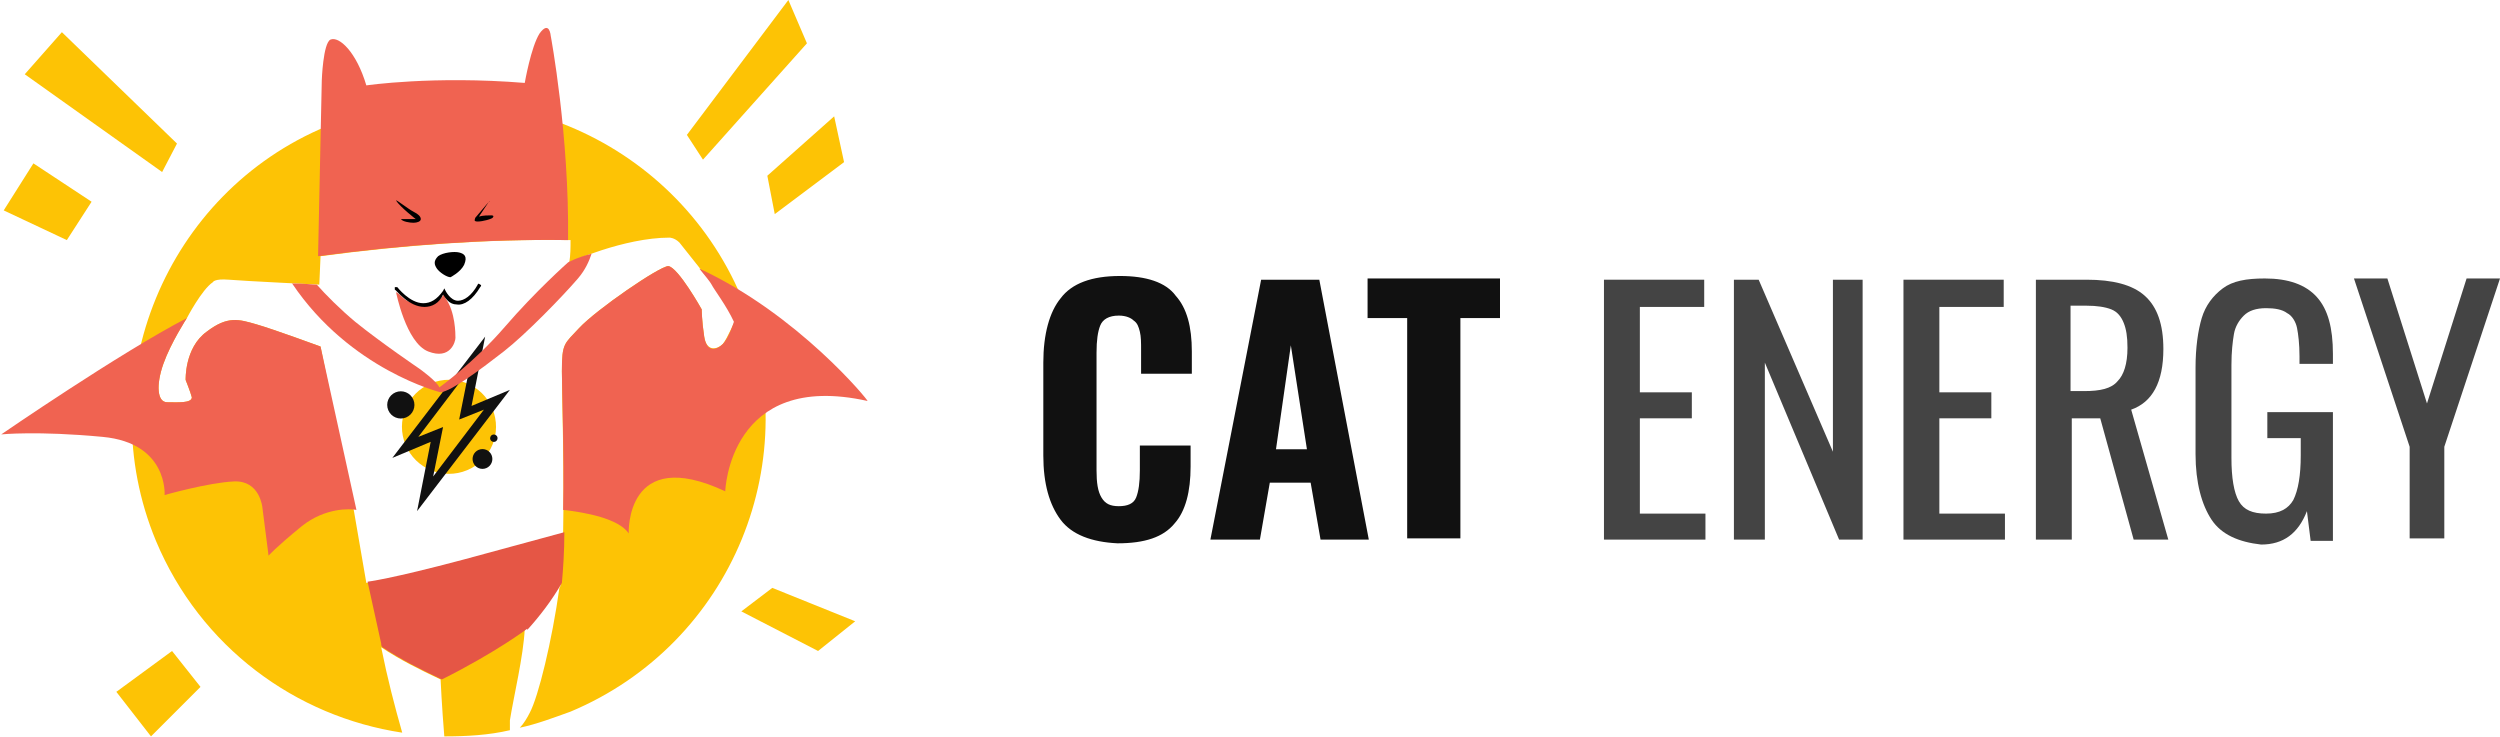
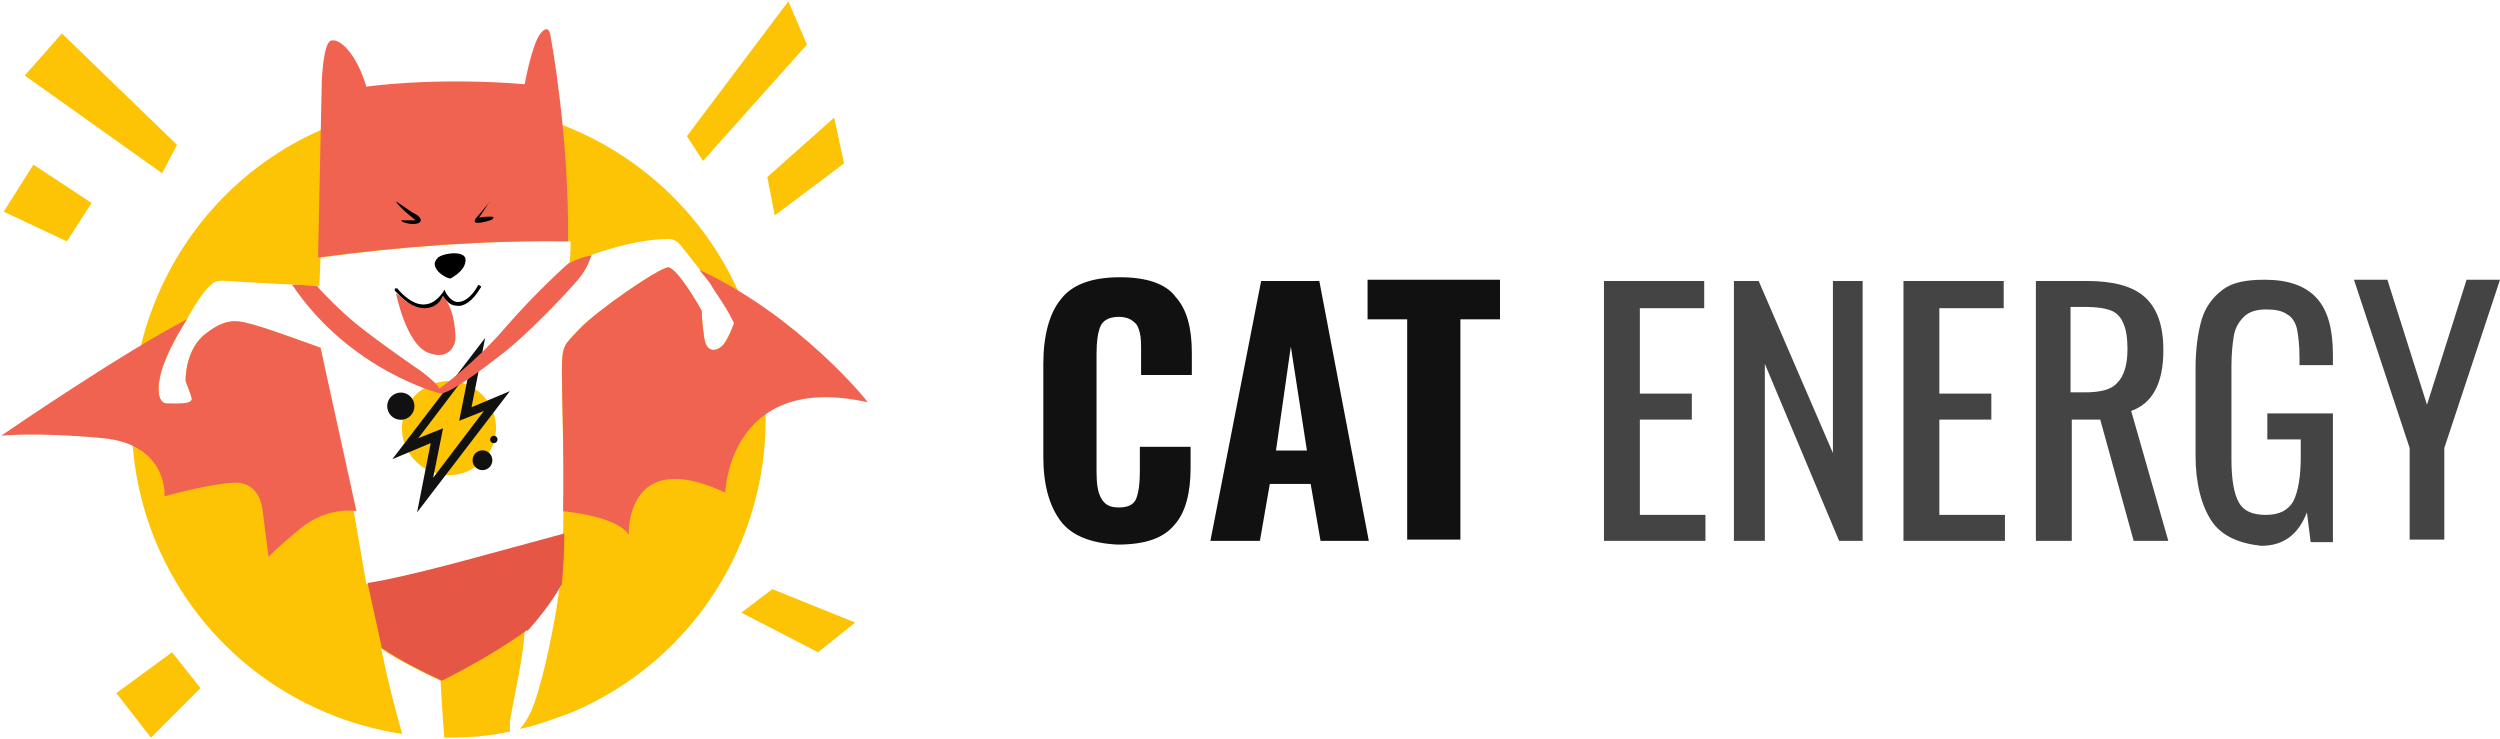
- <svg xmlns="http://www.w3.org/2000/svg" version="1.1" id="Layer_1" x="0px" y="0px" viewBox="0 0 202 59.5" style="enable-background:new 0 0 202 59.5;" xml:space="preserve">
-   <style type="text/css">
-     .st0 {
-       fill: #FDC305;
-     }
-     .st1 {
-       fill: #F06351;
-     }
-     .st2 {
-       fill: #E55645;
-     }
-     .st3 {
-       fill: #111111;
-     }
-     .st4 {
-       fill: #444444;
-     }
-   </style>
-   <path class="st0" d="M59.9,24c-5.5-13-20.5-19.2-33.5-13.8S7.2,30.7,12.6,43.7c3.6,8.6,11.3,14.2,19.9,15.5   c-0.6-2.1-1.2-4.4-1.7-6.9c1.5,1,3.1,1.8,4.8,2.6c0,0,0,0,0,0c0,0,0.1,2.2,0.3,4.6c1.8,0,3.6-0.1,5.3-0.5c0-0.2,0-0.4,0-0.8   c0.3-1.9,1.1-5.2,1.2-7.4c1.1-1.1,2.1-2.3,2.9-3.7c0,0,0,0,0,0c0,0.1,0,0.3-0.1,0.4c-0.6,4.3-1.7,8.8-2.4,10.1   c-0.2,0.4-0.5,0.9-0.8,1.2c1.4-0.3,2.7-0.8,4.1-1.3C59.2,52,65.3,37,59.9,24z M58.4,27.8c-0.4,0.4-1.3,0.7-1.5-0.6S56.7,25,56.7,25   s-1.9-3.4-2.7-3.5c-0.7,0-5.8,3.5-7.2,5c-1.2,1.3-1.4,1.2-1.4,3.5c0,1.7,0.2,8.2,0.1,13.1v0v0c0,0-2.2,0.6-8.1,2.2   c-6,1.6-7.8,1.8-7.8,1.8l-1-5.8c0,0,0,0,0,0c0,0,0,0,0,0c0,0,0,0,0,0c0,0,0,0,0,0c0,0,0,0,0,0c0,0,0,0,0,0L25.9,28   c0,0-3.8-1.4-5.2-1.8c-1.4-0.4-2.3-0.7-4,0.6c-1.8,1.3-1.7,3.9-1.7,3.9s0.4,1,0.5,1.4c0,0.5-1.2,0.4-2,0.4s-0.9-1.4-0.3-3.1   c0.6-1.7,1.9-3.7,1.9-3.7s1.2-2.3,2.1-2.9c0,0,0.1-0.3,1.3-0.2c1.1,0.1,7.3,0.4,7.3,0.4l0.1-2.3c6.7-0.9,13.5-1.4,20.2-1.3   c0,0.6,0,1.2-0.1,1.8c0,0,4.4-2,8.1-2c0,0,0.4,0,0.8,0.4c0.3,0.4,2.4,3,2.7,3.4c0.2,0.4,1.2,1.7,1.8,3C59.3,26,58.8,27.3,58.4,27.8z   " />
-   <path class="st1" d="M56.5,21.7c0.5,0.6,0.9,1.1,1,1.3c0.2,0.4,1.2,1.7,1.8,3c0,0-0.4,1.3-0.9,1.8s-1.3,0.7-1.5-0.6S56.7,25,56.7,25   s-1.9-3.4-2.7-3.5c-0.7,0-5.8,3.5-7.2,5c-1.2,1.3-1.4,1.2-1.4,3.5c0,1.5,0.2,6.6,0.1,11.2c1.8,0.2,4.5,0.7,5.3,1.9   c0,0-0.3-7.2,7.8-3.4c0,0,0.3-9.8,11.5-7.3C70.2,32.4,64.5,25.4,56.5,21.7z" />
-   <path class="st1" d="M45.9,19.4c0.1-8.5-1.4-16.5-1.4-16.5s-0.1-1.3-0.9-0.2c-0.7,1.1-1.2,4-1.2,4C35,6.1,29.6,6.9,29.6,6.9   c-0.8-2.7-2.2-4-2.9-3.7C26.1,3.5,26,6.5,26,6.5l-0.3,14.2C32.4,19.8,39.2,19.3,45.9,19.4z" />
-   <path class="st2" d="M45.4,47.1c0.1-1.1,0.2-2.5,0.2-4.1c0,0-2.2,0.6-8.1,2.2c-6,1.6-7.8,1.8-7.8,1.8l1.1,5c0,0.1,0,0.2,0.1,0.3   c1.5,1,3.1,1.8,4.8,2.6c4.4-2.2,6.9-4.1,6.9-4.1c0,0,0,0,0,0.1C43.6,49.8,44.6,48.5,45.4,47.1z" />
-   <path d="M32,16.2c0-0.1,1,0.7,1.4,0.9c0.4,0.2,0.6,0.4,0.6,0.6c0,0.2-0.3,0.3-0.6,0.3s-0.9-0.1-1-0.3c0,0,0.6,0,0.9,0h0.3   C33.7,17.8,32.3,16.7,32,16.2z" />
-   <path d="M39.5,16.3c0,0-1.1,1.3-1.1,1.3c0,0.1-0.2,0.3,0.2,0.3c0.4,0,1.1-0.2,1.2-0.3c0.1-0.1,0.1-0.2-0.1-0.2c-0.2,0-0.7,0-1,0.1   L39.5,16.3C39.6,16.3,39.6,16.2,39.5,16.3z" />
-   <path d="M36.4,22.4c0,0,0.8-0.4,1.1-1c0.3-0.7,0-0.9-0.4-1s-1.3,0-1.7,0.3c-0.4,0.4-0.3,0.7-0.1,1C35.5,22,36.1,22.4,36.4,22.4z" />
-   <path class="st1" d="M35.9,23.7c0,0-0.2,0.4-0.5,0.6c-0.2,0.2-0.6,0.4-1,0.4c-0.6,0-1.1-0.2-1.5-0.4c-0.2-0.1-0.4-0.3-0.5-0.4   c-0.2-0.2-0.4-0.3-0.4-0.3s0.8,4.1,2.6,4.8c1.8,0.7,2.2-0.8,2.2-1.1c0-0.3,0-2.1-0.8-3.2C36.1,23.6,36,23.8,35.9,23.7z" />
-   <g>
-     <path d="M34.3,24.8C34.3,24.8,34.3,24.8,34.3,24.8c-1.3,0-2.3-1.4-2.4-1.4c0-0.1,0-0.2,0-0.2c0.1,0,0.2,0,0.2,0c0,0,1,1.3,2.1,1.3     c0,0,0,0,0,0c0.6,0,1.1-0.3,1.6-1l0.1-0.2l0.1,0.2c0,0,0.4,0.8,1,0.8c0.5,0,1.1-0.4,1.6-1.3c0-0.1,0.1-0.1,0.2,0     c0.1,0,0.1,0.1,0,0.2c-0.6,1-1.3,1.5-1.9,1.4c-0.6,0-0.9-0.5-1.1-0.8C35.5,24.5,34.9,24.8,34.3,24.8z" />
-   </g>
-   <ellipse transform="matrix(0.9227 -0.3855 0.3855 0.9227 -10.5155 16.6462)" class="st0" cx="36.3" cy="34.5" rx="3.8" ry="3.8" />
-   <path class="st3" d="M41.2,31.5l-3.1,1.3l1.1-5.6l-7.5,9.8l3.1-1.3l-1.1,5.6L41.2,31.5z M33.8,35.3l4.1-5.4l-0.8,4l2-0.8L35,38.5   l0.8-4L33.8,35.3z" />
-   <ellipse transform="matrix(0.9227 -0.3855 0.3855 0.9227 -10.1149 15.0347)" class="st3" cx="32.4" cy="32.7" rx="1.1" ry="1.1" />
-   <ellipse transform="matrix(0.9227 -0.3855 0.3855 0.9227 -11.304 17.8881)" class="st3" cx="39" cy="37.1" rx="0.8" ry="0.8" />
-   <ellipse transform="matrix(0.9227 -0.3855 0.3855 0.9227 -10.5603 18.1253)" class="st3" cx="39.9" cy="35.4" rx="0.3" ry="0.3" />
-   <path class="st1" d="M45.9,21.2c0,0-2.6,2.3-5.1,5.2s-5.3,4.9-5.3,4.9c-0.2-0.5-1.6-1.5-1.6-1.5s-3.1-2.1-5.2-3.8   c-1.2-1-2.4-2.2-3.1-3c-0.3,0-1.1-0.1-2-0.1c4.7,7,12,8.8,12,8.8c0.9-0.1,3.3-1.9,5.1-3.3c1.8-1.4,4.8-4.5,6-5.9   c0.6-0.7,0.9-1.4,1.1-2C46.6,20.8,45.9,21.2,45.9,21.2z" />
-   <polygon class="st0" points="65.2,3.5 56.8,12.9 55.5,10.9 63.7,0 " />
-   <polygon class="st0" points="62.6,17.3 68.2,13.1 67.4,9.4 62,14.2 " />
-   <polygon class="st0" points="59.9,49.4 66.1,52.6 69.1,50.2 62.4,47.5 " />
-   <polygon class="st0" points="2,6 5,2.6 14.3,11.6 13.1,13.9 " />
-   <polygon class="st0" points="7.4,16.3 2.7,13.2 0.3,17 5.4,19.4 " />
-   <polygon class="st0" points="13.9,52.6 9.4,55.9 12.2,59.5 16.2,55.5 " />
-   <path class="st1" d="M25.9,28c0,0-3.8-1.4-5.2-1.8c-1.4-0.4-2.3-0.7-4,0.6c-1.8,1.3-1.7,3.9-1.7,3.9s0.4,1,0.5,1.4   c0,0.5-1.2,0.4-2,0.4s-0.9-1.4-0.3-3.1c0.6-1.7,1.9-3.7,1.9-3.7c-5.4,2.8-15,9.4-15,9.4s2.9-0.3,8.2,0.2c5.3,0.5,5,4.7,5,4.7   s3.5-1,5.6-1.1c2.1-0.1,2.3,2.1,2.3,2.1l0.5,3.9c0,0,0.5-0.6,2.7-2.4c1.9-1.5,3.9-1.4,4.4-1.3c0,0,0,0,0,0L25.9,28z" />
-   <g>
-     <path class="st3" d="M85.7,42c-0.9-1.2-1.4-2.9-1.4-5.2v-7.5c0-2.3,0.5-4.1,1.4-5.2c0.9-1.2,2.5-1.8,4.8-1.8c2.1,0,3.7,0.5,4.5,1.6     c0.9,1,1.3,2.5,1.3,4.5v1.8h-4.1v-1.9c0-0.6,0-1.1-0.1-1.5c-0.1-0.4-0.2-0.7-0.5-0.9c-0.2-0.2-0.6-0.4-1.2-0.4     c-0.8,0-1.3,0.3-1.5,0.8c-0.2,0.5-0.3,1.2-0.3,2.2v9.5c0,1,0.1,1.7,0.4,2.2c0.3,0.5,0.7,0.7,1.4,0.7c0.7,0,1.2-0.2,1.4-0.7     c0.2-0.5,0.3-1.2,0.3-2.2v-2h4.1v1.7c0,2-0.4,3.6-1.3,4.6c-0.9,1.1-2.4,1.6-4.6,1.6C88.2,43.8,86.6,43.2,85.7,42z" />
-     <path class="st3" d="M101.9,22.6h4.7l4,21h-3.9l-0.8-4.6h-3.3l-0.8,4.6h-4L101.9,22.6z M105.6,36.3l-1.3-8.4l-1.2,8.4H105.6z" />
-     <path class="st3" d="M113.7,25.7h-3.2v-3.2h10.7v3.2H118v17.8h-4.3V25.7z" />
-     <path class="st4" d="M129.6,22.6h8.1v2.2h-5.2v6.9h4.2v2.1h-4.2v7.7h5.3v2.1h-8.2V22.6z" />
-     <path class="st4" d="M140.1,22.6h2l6,13.9V22.6h2.4v21h-1.9l-6-14.3v14.3h-2.5V22.6z" />
-     <path class="st4" d="M153.8,22.6h8.1v2.2h-5.2v6.9h4.2v2.1h-4.2v7.7h5.3v2.1h-8.2V22.6z" />
-     <path class="st4" d="M164.4,22.6h4.2c2.1,0,3.7,0.4,4.7,1.3c1,0.9,1.5,2.3,1.5,4.3c0,2.7-0.9,4.3-2.6,4.9l3,10.5h-2.8l-2.7-9.8     h-2.3v9.8h-2.9V22.6z M168.4,31.6c1.3,0,2.2-0.2,2.7-0.8c0.5-0.5,0.8-1.4,0.8-2.7c0-0.9-0.1-1.5-0.3-2c-0.2-0.5-0.5-0.9-1-1.1     c-0.5-0.2-1.2-0.3-2-0.3h-1.3v6.9H168.4z" />
-     <path class="st4" d="M178.7,42c-0.8-1.2-1.3-3-1.3-5.3v-7c0-1.6,0.2-3,0.5-4c0.3-1,0.9-1.8,1.7-2.4c0.8-0.6,1.9-0.8,3.4-0.8     c1.9,0,3.3,0.5,4.2,1.5c0.9,1,1.3,2.5,1.3,4.6v0.8h-2.7v-0.6c0-1-0.1-1.8-0.2-2.3c-0.1-0.5-0.4-1-0.8-1.2c-0.4-0.3-1-0.4-1.7-0.4     c-0.8,0-1.4,0.2-1.8,0.6c-0.4,0.4-0.7,0.9-0.8,1.5c-0.1,0.6-0.2,1.4-0.2,2.5V37c0,1.6,0.2,2.8,0.6,3.5c0.4,0.7,1.1,1,2.2,1     c1.1,0,1.8-0.4,2.2-1.1c0.4-0.8,0.6-2,0.6-3.6v-1.4h-2.7v-2.1h5.3v10.4h-1.8l-0.3-2.4c-0.7,1.8-1.9,2.7-3.7,2.7     C180.9,43.8,179.5,43.2,178.7,42z" />
-     <path class="st4" d="M194.7,36.1l-4.5-13.6h2.7l3.2,10.1l3.2-10.1h2.7l-4.5,13.6v7.4h-2.8V36.1z" />
-   </g>
+ <svg xmlns="http://www.w3.org/2000/svg" viewBox="0 0 202 59.5" width="203" height="60">
+   <path fill="#fdc305" d="M59.9 24C54.4 11 39.4 4.8 26.4 10.2S7.2 30.7 12.6 43.7c3.6 8.6 11.3 14.2 19.9 15.5-.6-2.1-1.2-4.4-1.7-6.9 1.5 1 3.1 1.8 4.8 2.6 0 0 .1 2.2.3 4.6 1.8 0 3.6-.1 5.3-.5v-.8c.3-1.9 1.1-5.2 1.2-7.4 1.1-1.1 2.1-2.3 2.9-3.7 0 .1 0 .3-.1.4-.6 4.3-1.7 8.8-2.4 10.1-.2.4-.5.9-.8 1.2 1.4-.3 2.7-.8 4.1-1.3C59.2 52 65.3 37 59.9 24zm-1.5 3.8c-.4.4-1.3.7-1.5-.6s-.2-2.2-.2-2.2-1.9-3.4-2.7-3.5c-.7 0-5.8 3.5-7.2 5-1.2 1.3-1.4 1.2-1.4 3.5 0 1.7.2 8.2.1 13.1 0 0-2.2.6-8.1 2.2-6 1.6-7.8 1.8-7.8 1.8l-1-5.8L25.9 28s-3.8-1.4-5.2-1.8c-1.4-.4-2.3-.7-4 .6-1.8 1.3-1.7 3.9-1.7 3.9s.4 1 .5 1.4c0 .5-1.2.4-2 .4s-.9-1.4-.3-3.1c.6-1.7 1.9-3.7 1.9-3.7s1.2-2.3 2.1-2.9c0 0 .1-.3 1.3-.2 1.1.1 7.3.4 7.3.4l.1-2.3c6.7-.9 13.5-1.4 20.2-1.3 0 .6 0 1.2-.1 1.8 0 0 4.4-2 8.1-2 0 0 .4 0 .8.4.3.4 2.4 3 2.7 3.4.2.4 1.2 1.7 1.8 3-.1 0-.6 1.3-1 1.8z" />
+   <path fill="#f06351" d="M56.5 21.7c.5.6.9 1.1 1 1.3.2.4 1.2 1.7 1.8 3 0 0-.4 1.3-.9 1.8s-1.3.7-1.5-.6-.2-2.2-.2-2.2-1.9-3.4-2.7-3.5c-.7 0-5.8 3.5-7.2 5-1.2 1.3-1.4 1.2-1.4 3.5 0 1.5.2 6.6.1 11.2 1.8.2 4.5.7 5.3 1.9 0 0-.3-7.2 7.8-3.4 0 0 .3-9.8 11.5-7.3.1 0-5.6-7-13.6-10.7zM45.9 19.4c.1-8.5-1.4-16.5-1.4-16.5s-.1-1.3-.9-.2c-.7 1.1-1.2 4-1.2 4-7.4-.6-12.8.2-12.8.2-.8-2.7-2.2-4-2.9-3.7-.6.3-.7 3.3-.7 3.3l-.3 14.2c6.7-.9 13.5-1.4 20.2-1.3z" />
+   <path d="M45.4 47.1c.1-1.1.2-2.5.2-4.1 0 0-2.2.6-8.1 2.2-6 1.6-7.8 1.8-7.8 1.8l1.1 5c0 .1 0 .2.1.3 1.5 1 3.1 1.8 4.8 2.6 4.4-2.2 6.9-4.1 6.9-4.1v.1c1-1.1 2-2.4 2.8-3.8z" fill="#e55645" />
+   <path d="M32 16.2c0-.1 1 .7 1.4.9.4.2.6.4.6.6 0 .2-.3.3-.6.3s-.9-.1-1-.3h1.2c.1.1-1.3-1-1.6-1.5zM39.5 16.3l-1.1 1.3c0 .1-.2.3.2.3s1.1-.2 1.2-.3c.1-.1.1-.2-.1-.2s-.7 0-1 .1l.8-1.2c.1 0 .1-.1 0 0zM36.4 22.4s.8-.4 1.1-1c.3-.7 0-.9-.4-1s-1.3 0-1.7.3c-.4.4-.3.7-.1 1 .2.3.8.7 1.1.7z" />
+   <path fill="#f06351" d="M35.9 23.7s-.2.4-.5.6c-.2.2-.6.4-1 .4-.6 0-1.1-.2-1.5-.4-.2-.1-.4-.3-.5-.4-.2-.2-.4-.3-.4-.3s.8 4.1 2.6 4.8c1.8.7 2.2-.8 2.2-1.1 0-.3 0-2.1-.8-3.2.1-.5 0-.3-.1-.4z" />
+   <path d="M34.3 24.8c-1.3 0-2.3-1.4-2.4-1.4v-.2h.2s1 1.3 2.1 1.3c.6 0 1.1-.3 1.6-1l.1-.2.1.2s.4.8 1 .8c.5 0 1.1-.4 1.6-1.3 0-.1.1-.1.2 0 .1 0 .1.1 0 .2-.6 1-1.3 1.5-1.9 1.4-.6 0-.9-.5-1.1-.8-.3.7-.9 1-1.5 1z" />
+   <ellipse transform="rotate(-22.676 36.253 34.547)" fill="#fdc305" cx="36.3" cy="34.5" rx="3.8" ry="3.8" />
+   <path fill="#111" d="M41.2 31.5l-3.1 1.3 1.1-5.6-7.5 9.8 3.1-1.3-1.1 5.6 7.5-9.8zm-7.4 3.8l4.1-5.4-.8 4 2-.8-4.1 5.4.8-4-2 .8z" />
+   <ellipse transform="rotate(-22.676 32.435 32.742)" fill="#111" cx="32.4" cy="32.7" rx="1.1" ry="1.1" />
+   <ellipse transform="rotate(-22.676 38.956 37.134)" fill="#111" cx="39" cy="37.1" rx=".8" ry=".8" />
+   <ellipse transform="rotate(-22.676 39.92 35.398)" fill="#111" cx="39.9" cy="35.4" rx=".3" ry=".3" />
+   <path fill="#f06351" d="M45.9 21.2s-2.6 2.3-5.1 5.2-5.3 4.9-5.3 4.9c-.2-.5-1.6-1.5-1.6-1.5s-3.1-2.1-5.2-3.8c-1.2-1-2.4-2.2-3.1-3-.3 0-1.1-.1-2-.1 4.7 7 12 8.8 12 8.8.9-.1 3.3-1.9 5.1-3.3 1.8-1.4 4.8-4.5 6-5.9.6-.7.9-1.4 1.1-2-1.2.3-1.9.7-1.9.7z" />
+   <path fill="#fdc305" d="M65.2 3.5l-8.4 9.4-1.3-2L63.7 0zM62.6 17.3l5.6-4.2-.8-3.7-5.4 4.8zM59.9 49.4l6.2 3.2 3-2.4-6.7-2.7zM2 6l3-3.4 9.3 9-1.2 2.3zM7.4 16.3l-4.7-3.1L.3 17l5.1 2.4zM13.9 52.6l-4.5 3.3 2.8 3.6 4-4z" />
+   <path fill="#f06351" d="M25.9 28s-3.8-1.4-5.2-1.8c-1.4-.4-2.3-.7-4 .6-1.8 1.3-1.7 3.9-1.7 3.9s.4 1 .5 1.4c0 .5-1.2.4-2 .4s-.9-1.4-.3-3.1c.6-1.7 1.9-3.7 1.9-3.7-5.4 2.8-15 9.4-15 9.4s2.9-.3 8.2.2c5.3.5 5 4.7 5 4.7s3.5-1 5.6-1.1c2.1-.1 2.3 2.1 2.3 2.1l.5 3.9s.5-.6 2.7-2.4c1.9-1.5 3.9-1.4 4.4-1.3L25.9 28z" />
+   <path fill="#111" d="M85.7 42c-.9-1.2-1.4-2.9-1.4-5.2v-7.5c0-2.3.5-4.1 1.4-5.2.9-1.2 2.5-1.8 4.8-1.8 2.1 0 3.7.5 4.5 1.6.9 1 1.3 2.5 1.3 4.5v1.8h-4.1v-1.9c0-.6 0-1.1-.1-1.5-.1-.4-.2-.7-.5-.9-.2-.2-.6-.4-1.2-.4-.8 0-1.3.3-1.5.8-.2.5-.3 1.2-.3 2.2V38c0 1 .1 1.7.4 2.2.3.5.7.7 1.4.7s1.2-.2 1.4-.7c.2-.5.3-1.2.3-2.2v-2h4.1v1.7c0 2-.4 3.6-1.3 4.6-.9 1.1-2.4 1.6-4.6 1.6-2.1-.1-3.7-.7-4.6-1.9zM101.9 22.6h4.7l4 21h-3.9l-.8-4.6h-3.3l-.8 4.6h-4l4.1-21zm3.7 13.7l-1.3-8.4-1.2 8.4h2.5zM113.7 25.7h-3.2v-3.2h10.7v3.2H118v17.8h-4.3V25.7z" />
+   <path fill="#444" d="M129.6 22.6h8.1v2.2h-5.2v6.9h4.2v2.1h-4.2v7.7h5.3v2.1h-8.2v-21zM140.1 22.6h2l6 13.9V22.6h2.4v21h-1.9l-6-14.3v14.3h-2.5v-21zM153.8 22.6h8.1v2.2h-5.2v6.9h4.2v2.1h-4.2v7.7h5.3v2.1h-8.2v-21zM164.4 22.6h4.2c2.1 0 3.7.4 4.7 1.3s1.5 2.3 1.5 4.3c0 2.7-.9 4.3-2.6 4.9l3 10.5h-2.8l-2.7-9.8h-2.3v9.8h-2.9v-21zm4 9c1.3 0 2.2-.2 2.7-.8.5-.5.8-1.4.8-2.7 0-.9-.1-1.5-.3-2-.2-.5-.5-.9-1-1.1-.5-.2-1.2-.3-2-.3h-1.3v6.9h1.1zM178.7 42c-.8-1.2-1.3-3-1.3-5.3v-7c0-1.6.2-3 .5-4s.9-1.8 1.7-2.4c.8-.6 1.9-.8 3.4-.8 1.9 0 3.3.5 4.2 1.5.9 1 1.3 2.5 1.3 4.6v.8h-2.7v-.6c0-1-.1-1.8-.2-2.3-.1-.5-.4-1-.8-1.2-.4-.3-1-.4-1.7-.4-.8 0-1.4.2-1.8.6-.4.4-.7.9-.8 1.5-.1.6-.2 1.4-.2 2.5V37c0 1.6.2 2.8.6 3.5.4.7 1.1 1 2.2 1s1.8-.4 2.2-1.1c.4-.8.6-2 .6-3.6v-1.4h-2.7v-2.1h5.3v10.4h-1.8l-.3-2.4c-.7 1.8-1.9 2.7-3.7 2.7-1.8-.2-3.2-.8-4-2zM194.7 36.1l-4.5-13.6h2.7l3.2 10.1 3.2-10.1h2.7l-4.5 13.6v7.4h-2.8v-7.4z" />
</svg>
